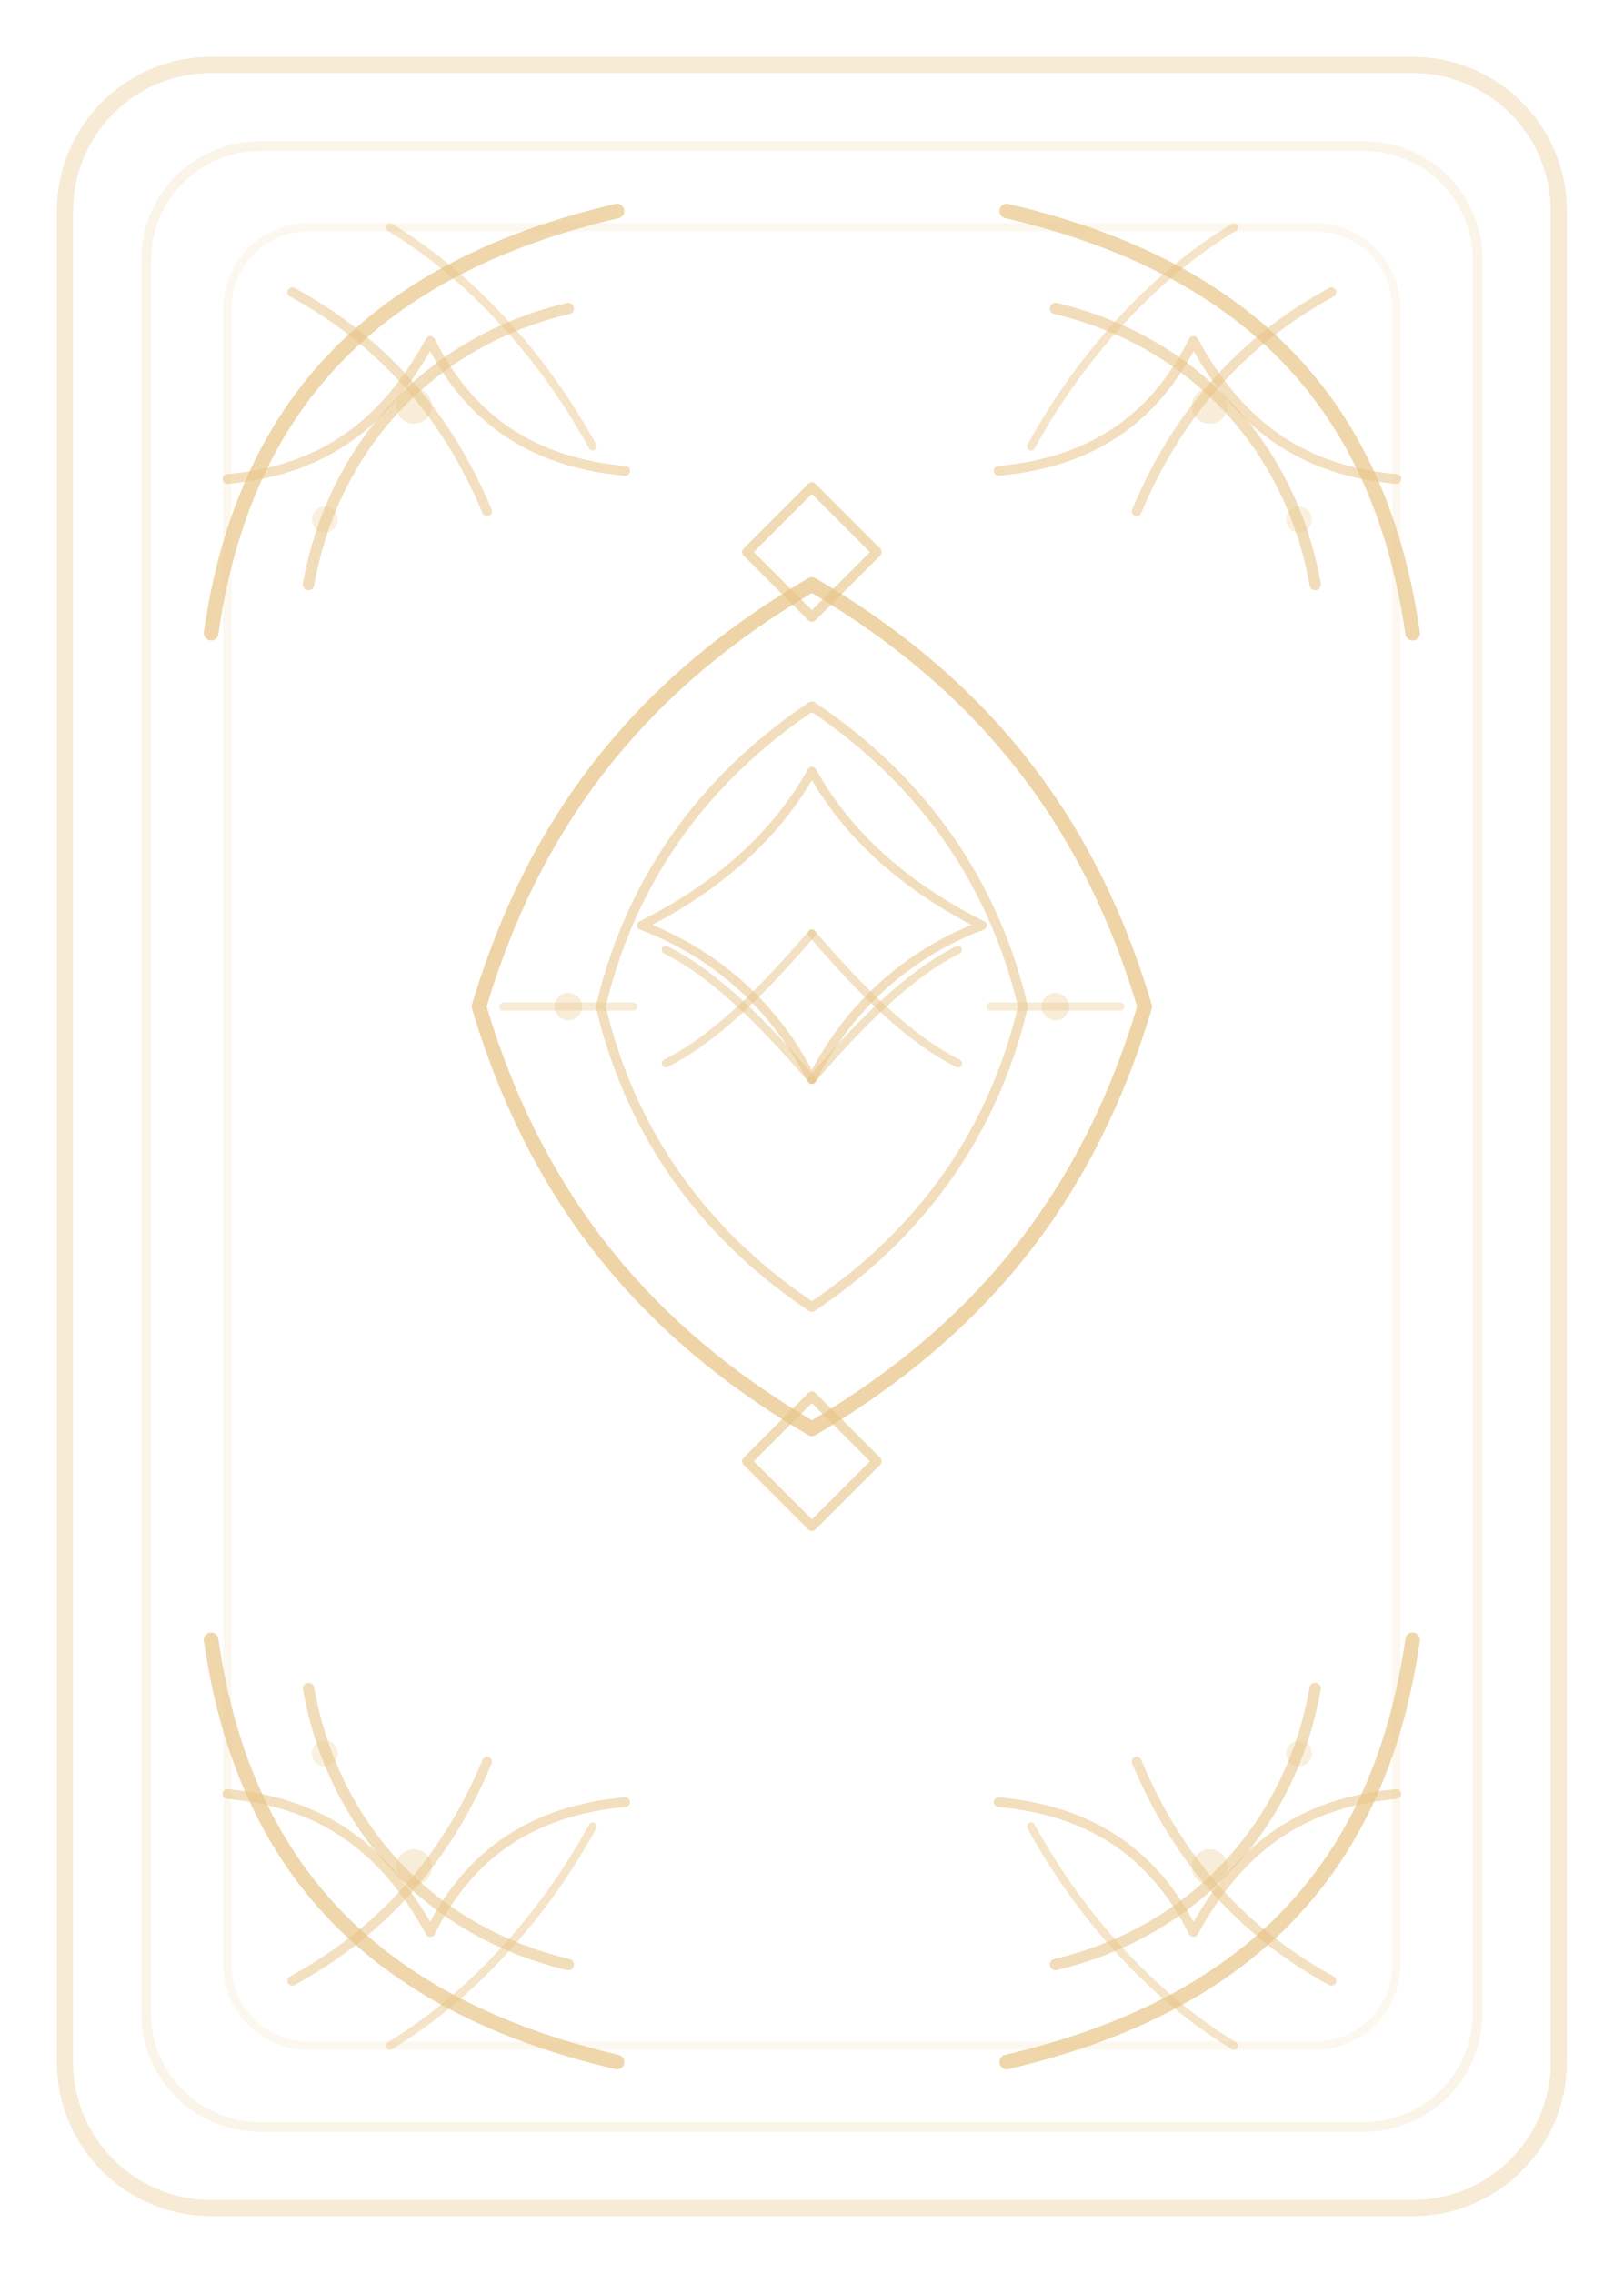
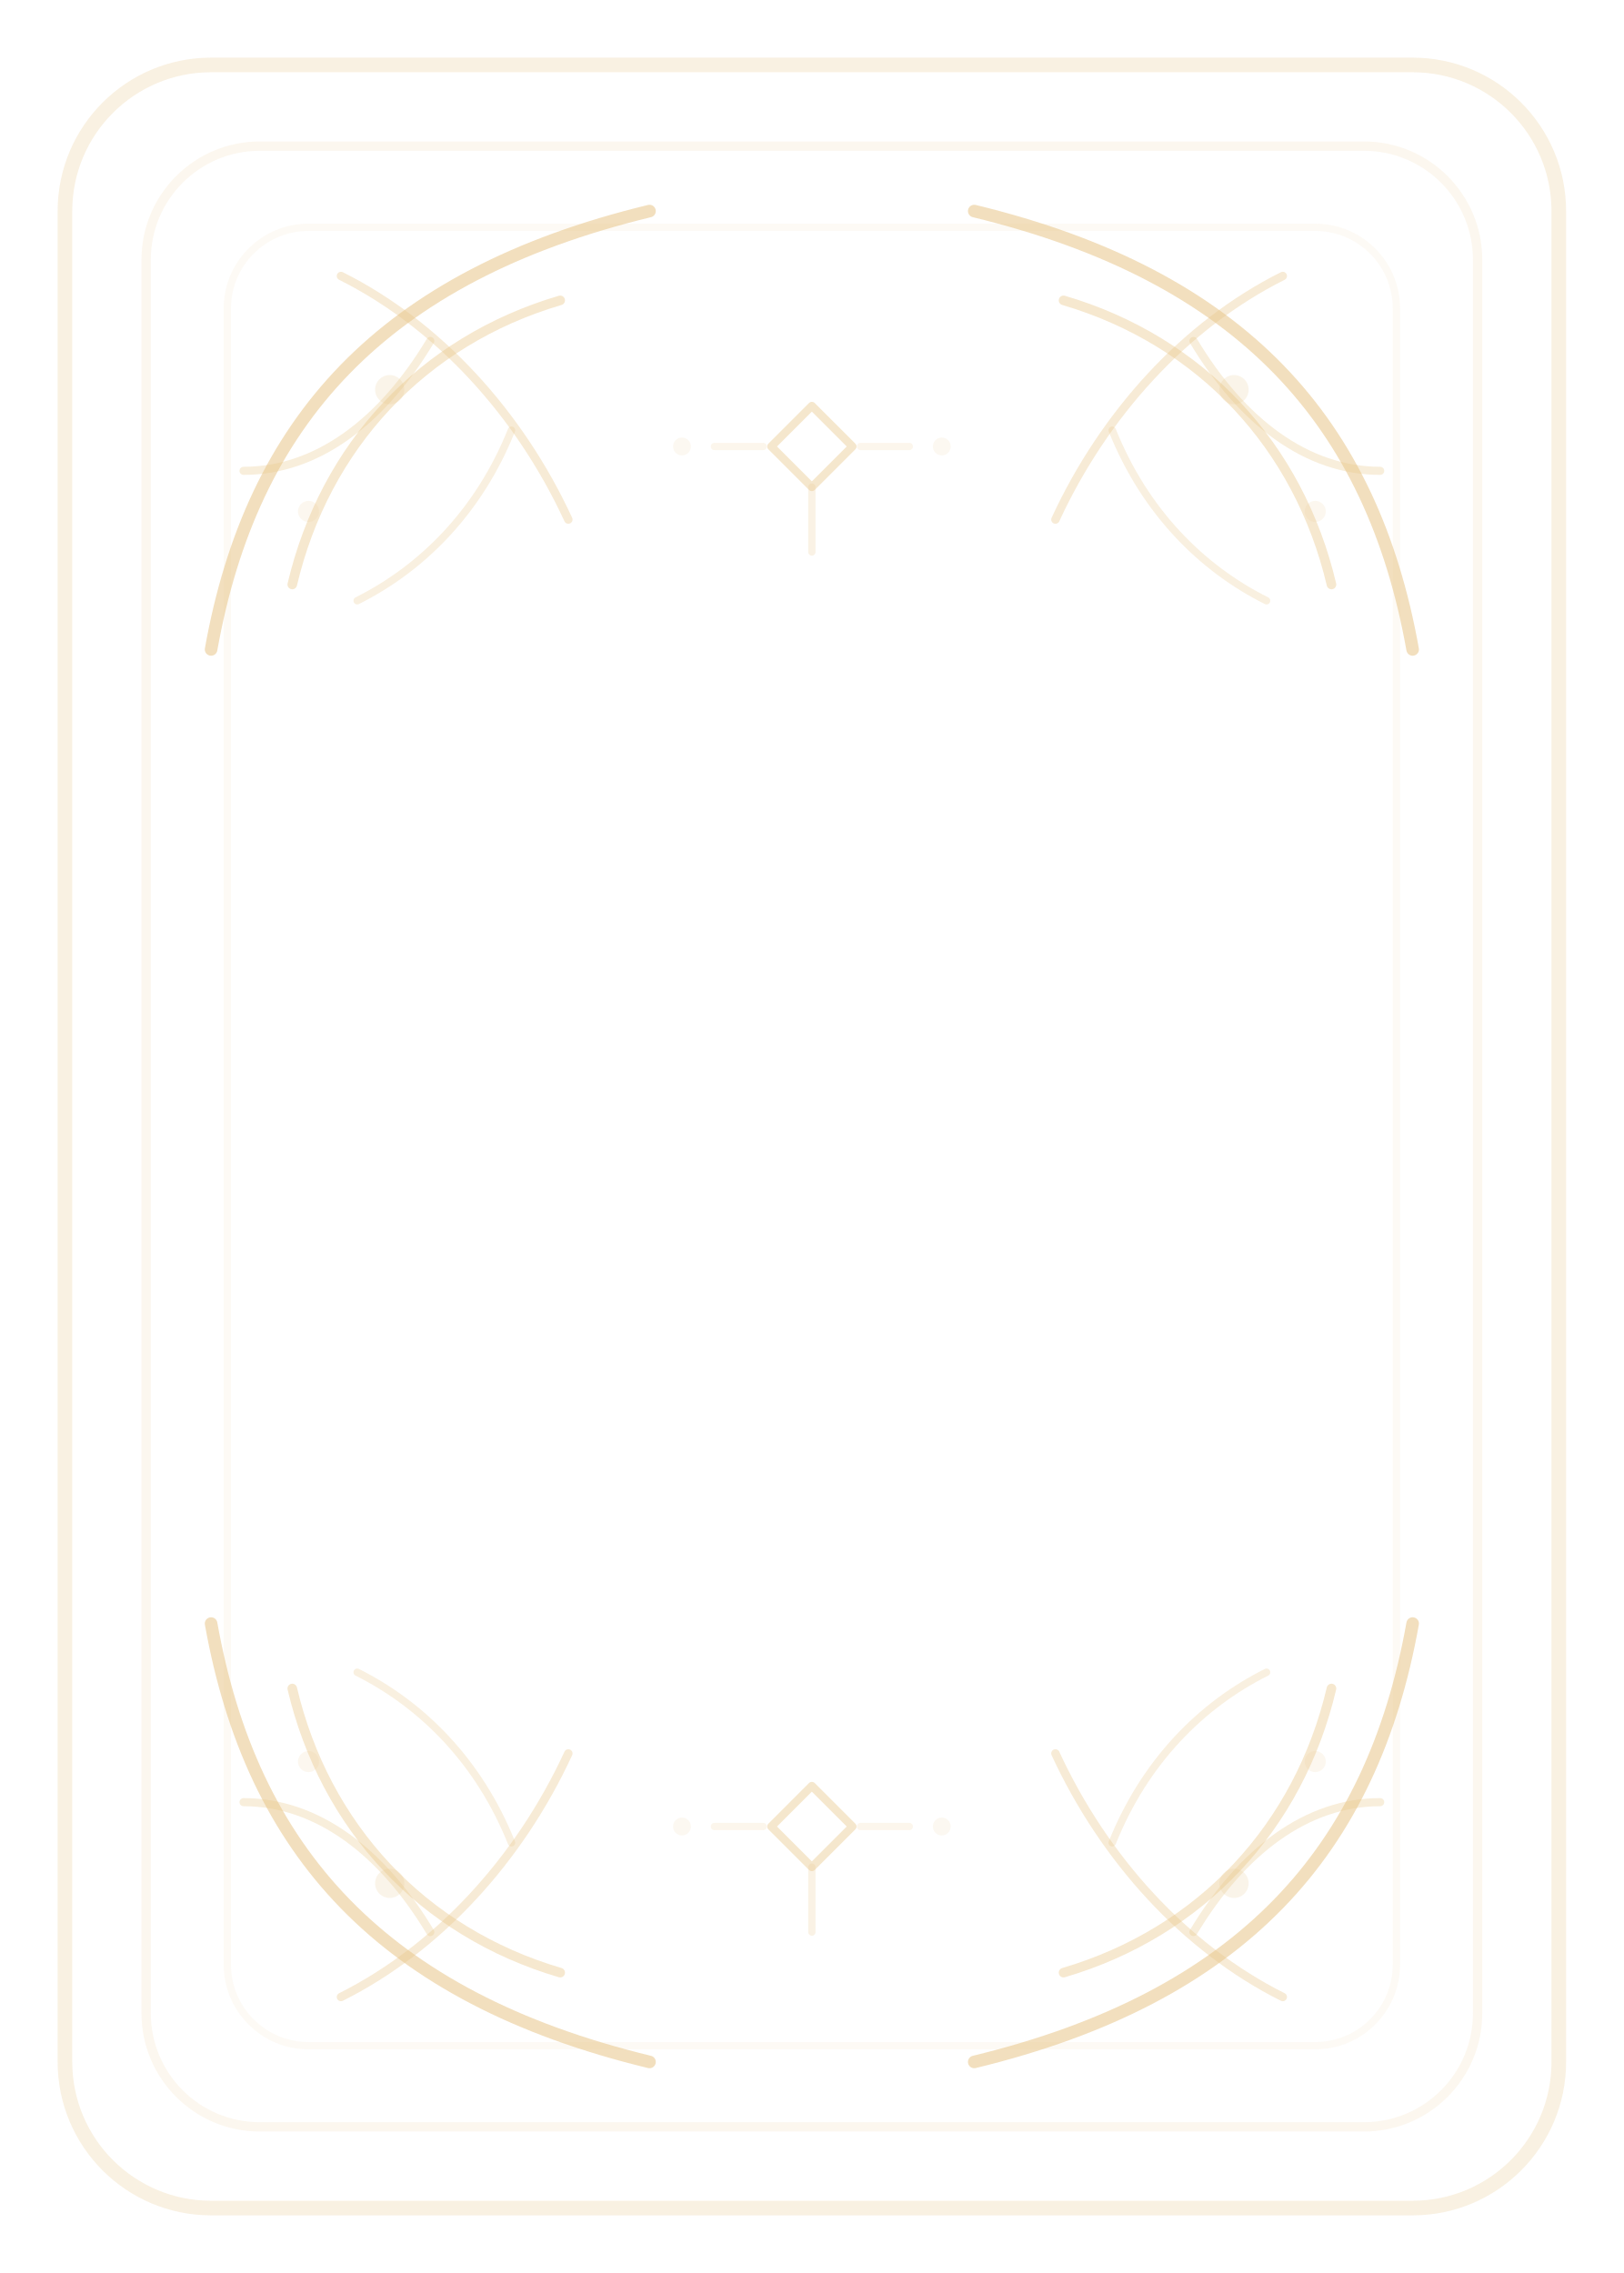
<svg xmlns="http://www.w3.org/2000/svg" viewBox="0 0 200 280" fill="none">
  <defs>
    <g id="cornerOrnament" stroke="#E8C588" stroke-linecap="round" stroke-linejoin="round">
-       <path d="M2 54C6 26 22 9 52 2" stroke-opacity=".7" stroke-width="1.8" />
-       <path d="M14 48C17 31 29 18 46 14" stroke-opacity=".58" stroke-width="1.4" />
-       <path d="M4 35C15 34 23 29 29 18C34 28 42 33 53 34" stroke-opacity=".55" stroke-width="1.2" />
-       <path d="M12 12C23 18 31 27 36 39" stroke-opacity=".52" stroke-width="1.2" />
-       <path d="M24 4C34 10 43 20 49 31" stroke-opacity=".46" stroke-width="1" />
-       <circle cx="27" cy="26" r="2.2" fill="#E8C588" fill-opacity=".32" stroke="none" />
-       <circle cx="16" cy="40" r="1.6" fill="#E8C588" fill-opacity=".26" stroke="none" />
+       <path d="M2 56C7 28 23 10 56 2" stroke-opacity=".54" stroke-width="1.55" />
+       <path d="M12 48C16 31 28 18 45 13" stroke-opacity=".4" stroke-width="1.18" />
+       <path d="M18 10C30 16 40 27 46 40" stroke-opacity=".34" stroke-width="1.04" />
+       <path d="M6 34C15 34 23 28 29 18" stroke-opacity=".3" stroke-width="1" />
+       <path d="M20 50C28 46 35 39 39 29" stroke-opacity=".26" stroke-width=".92" />
+       <circle cx="24" cy="24" r="1.8" fill="#E8C588" fill-opacity=".18" stroke="none" />
+       <circle cx="14" cy="39" r="1.3" fill="#E8C588" fill-opacity=".14" stroke="none" />
    </g>
-     <g id="centerMedallion" stroke="#E8C588" stroke-linecap="round" stroke-linejoin="round">
-       <path d="M100 72C117 82 133 97 141 124C133 151 117 166 100 176C83 166 67 151 59 124C67 97 83 82 100 72Z" stroke-opacity=".74" stroke-width="1.8" />
-       <path d="M100 87C112 95 122 107 126 124C122 141 112 153 100 161C88 153 78 141 74 124C78 107 88 95 100 87Z" stroke-opacity=".56" stroke-width="1.2" />
-       <path d="M100 95C105 104 113 110 121 114C113 117 105 123 100 133C95 123 87 117 79 114C87 110 95 104 100 95Z" stroke-opacity=".56" stroke-width="1.1" />
-       <path d="M100 115C106 122 112 128 118 131" stroke-opacity=".5" stroke-width="1" />
-       <path d="M100 115C94 122 88 128 82 131" stroke-opacity=".5" stroke-width="1" />
-       <path d="M100 133C106 126 112 120 118 117" stroke-opacity=".5" stroke-width="1" />
-       <path d="M100 133C94 126 88 120 82 117" stroke-opacity=".5" stroke-width="1" />
-       <path d="M100 60L108 68L100 76L92 68L100 60Z" stroke-opacity=".62" stroke-width="1.2" />
-       <path d="M100 172L108 180L100 188L92 180L100 172Z" stroke-opacity=".62" stroke-width="1.2" />
-       <path d="M62 124H78" stroke-opacity=".34" stroke-width="1" />
-       <path d="M122 124H138" stroke-opacity=".34" stroke-width="1" />
-       <circle cx="70" cy="124" r="1.7" fill="#E8C588" fill-opacity=".32" stroke="none" />
-       <circle cx="130" cy="124" r="1.7" fill="#E8C588" fill-opacity=".32" stroke="none" />
+     <g id="axisEmblem" stroke="#E8C588" stroke-linecap="round" stroke-linejoin="round">
+       <path d="M100 0L105 5L100 10L95 5L100 0Z" stroke-opacity=".42" stroke-width="1" />
+       <path d="M100 10V18" stroke-opacity=".22" stroke-width=".9" />
+       <path d="M88 5H94" stroke-opacity=".16" stroke-width=".9" />
+       <path d="M106 5H112" stroke-opacity=".16" stroke-width=".9" />
+       <circle cx="84" cy="5" r="1.1" fill="#E8C588" fill-opacity=".12" stroke="none" />
+       <circle cx="116" cy="5" r="1.1" fill="#E8C588" fill-opacity=".12" stroke="none" />
    </g>
  </defs>
-   <rect x="8" y="8" width="184" height="264" rx="18" stroke="#E8C588" stroke-opacity=".34" stroke-width="2" />
-   <rect x="18" y="18" width="164" height="244" rx="14" stroke="#E8C588" stroke-opacity=".18" stroke-width="1.2" />
-   <rect x="28" y="28" width="144" height="224" rx="10" stroke="#E8C588" stroke-opacity=".14" stroke-width="1" />
+   <rect x="8" y="8" width="184" height="264" rx="18" stroke="#E8C588" stroke-opacity=".24" stroke-width="1.8" />
+   <rect x="18" y="18" width="164" height="244" rx="14" stroke="#E8C588" stroke-opacity=".13" stroke-width="1.15" />
+   <rect x="28" y="28" width="144" height="224" rx="10" stroke="#E8C588" stroke-opacity=".08" stroke-width=".9" />
  <use href="#cornerOrnament" transform="translate(24 24)" />
  <use href="#cornerOrnament" transform="translate(176 24) scale(-1 1)" />
  <use href="#cornerOrnament" transform="translate(24 256) scale(1 -1)" />
  <use href="#cornerOrnament" transform="translate(176 256) scale(-1 -1)" />
-   <use href="#centerMedallion" />
+   <use href="#axisEmblem" transform="translate(0 50)" />
+   <use href="#axisEmblem" transform="translate(0 220)" />
</svg>
